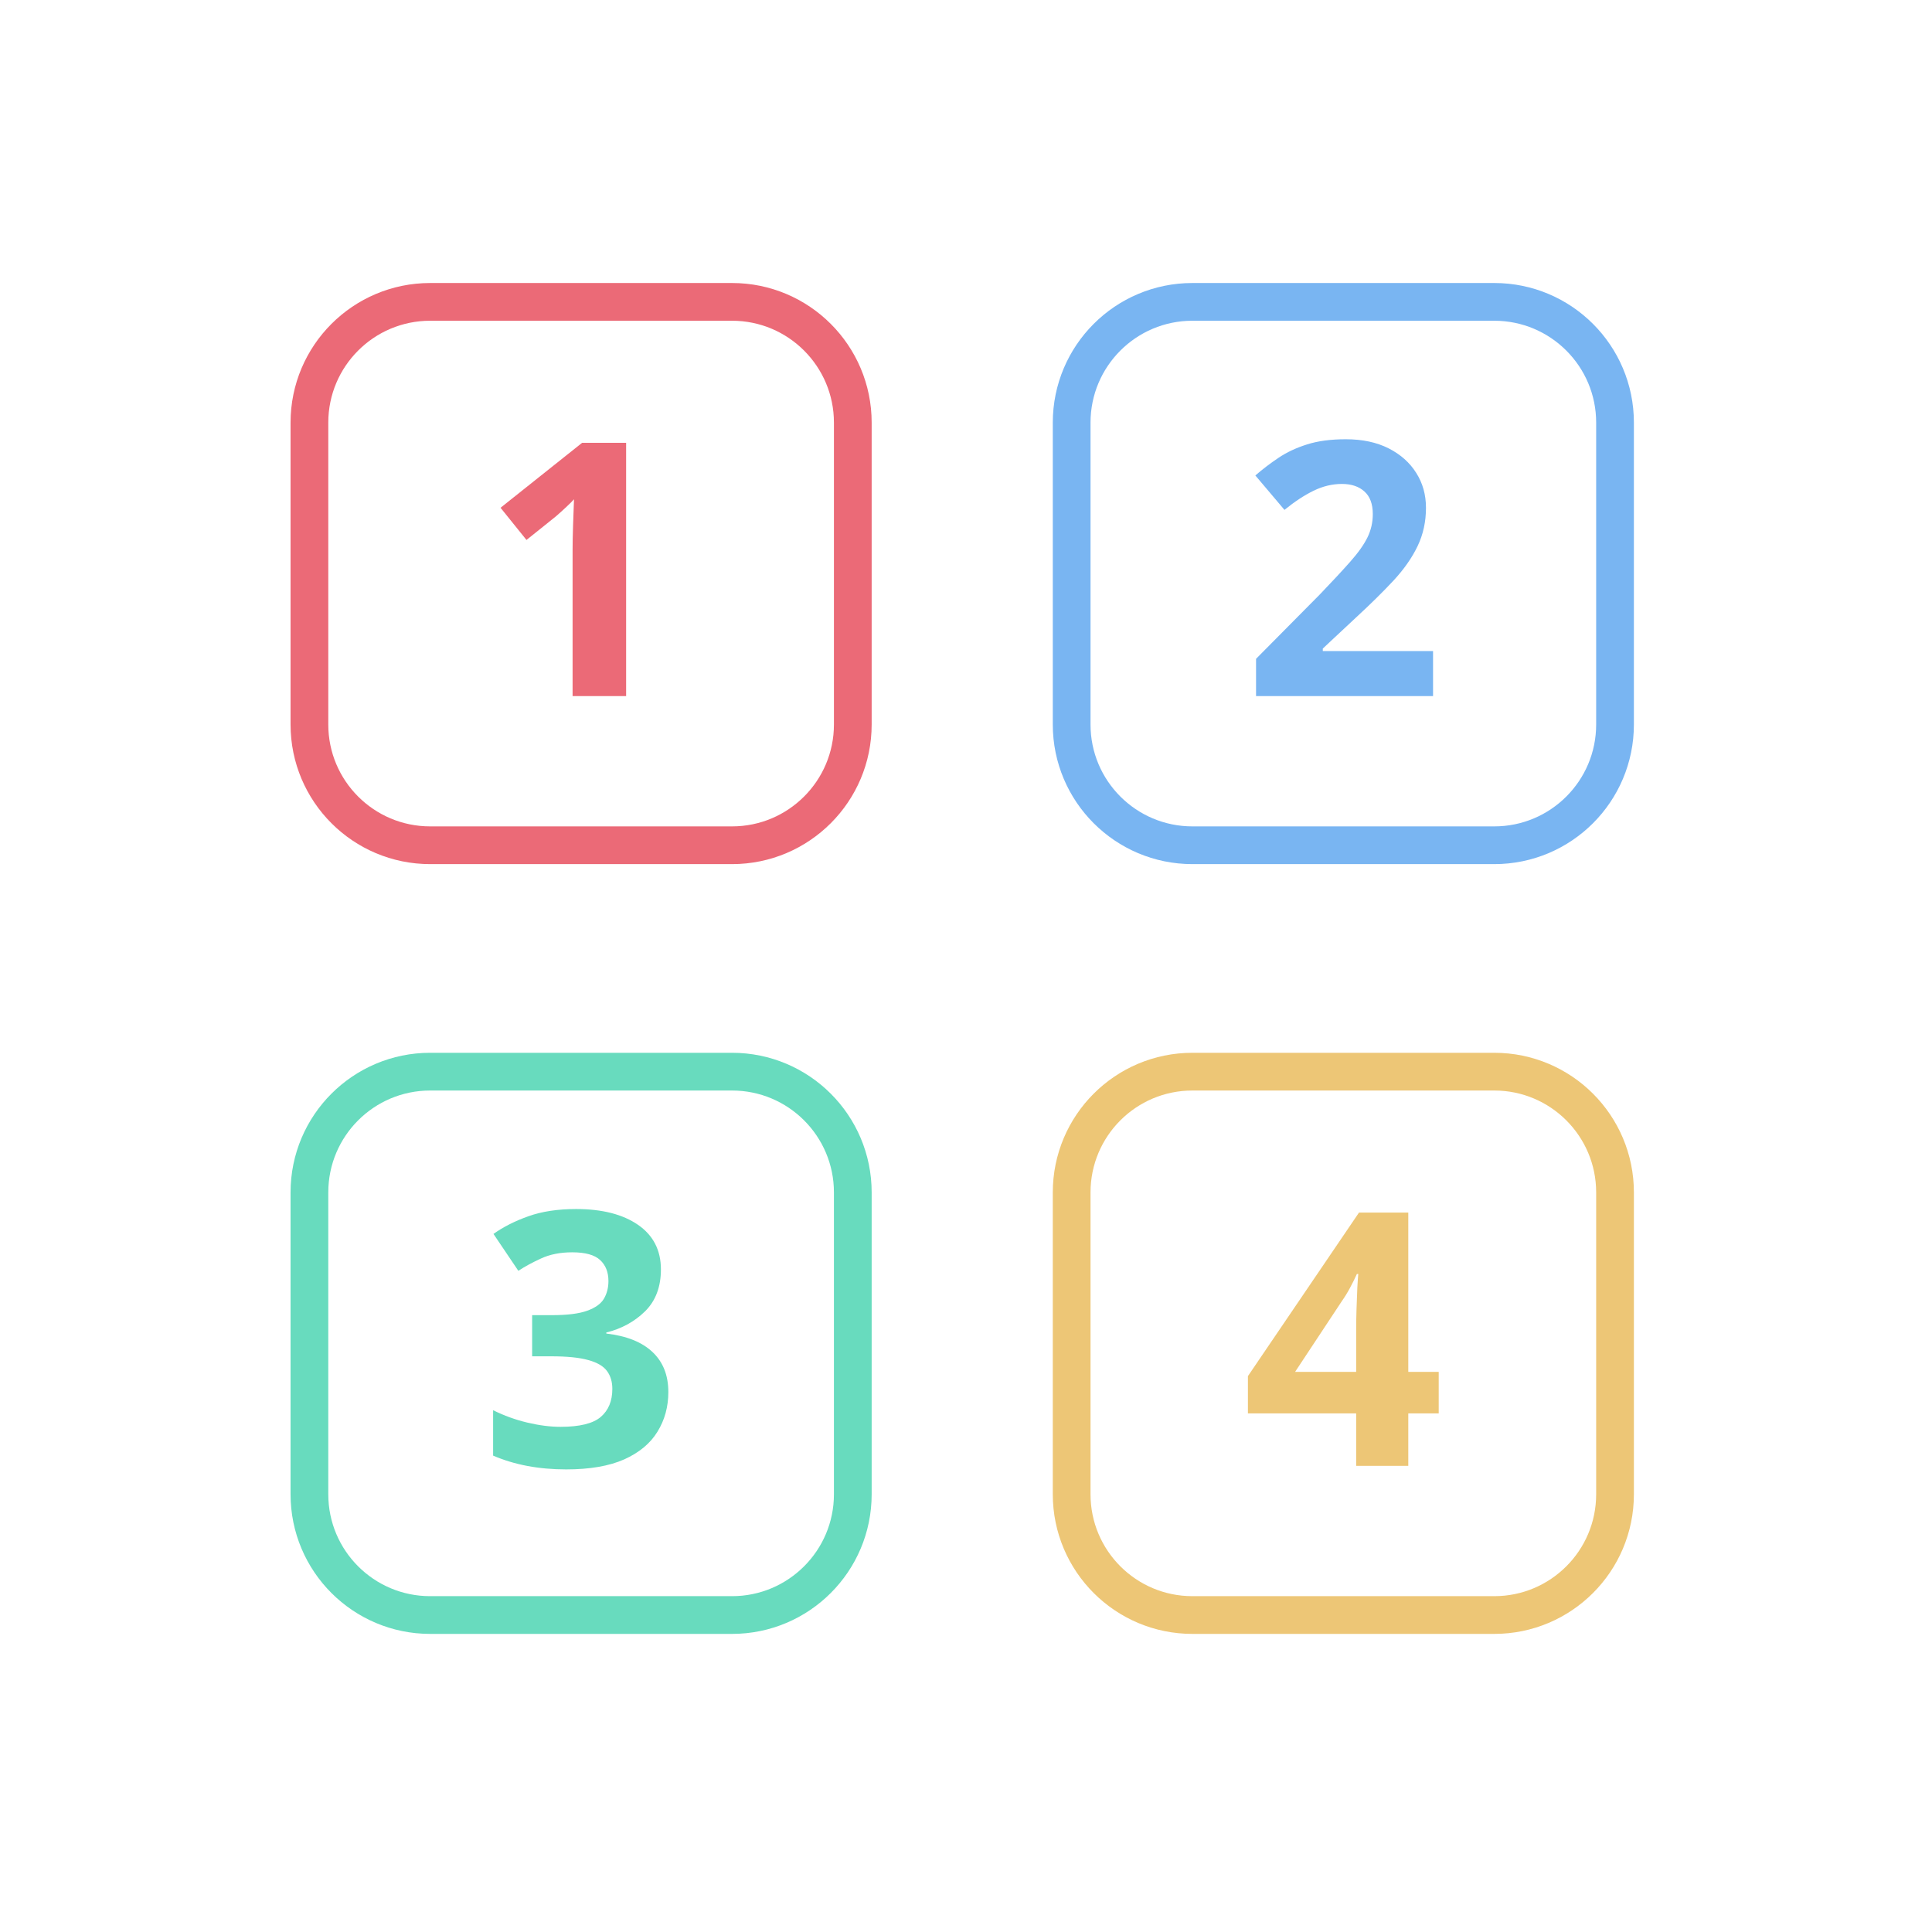
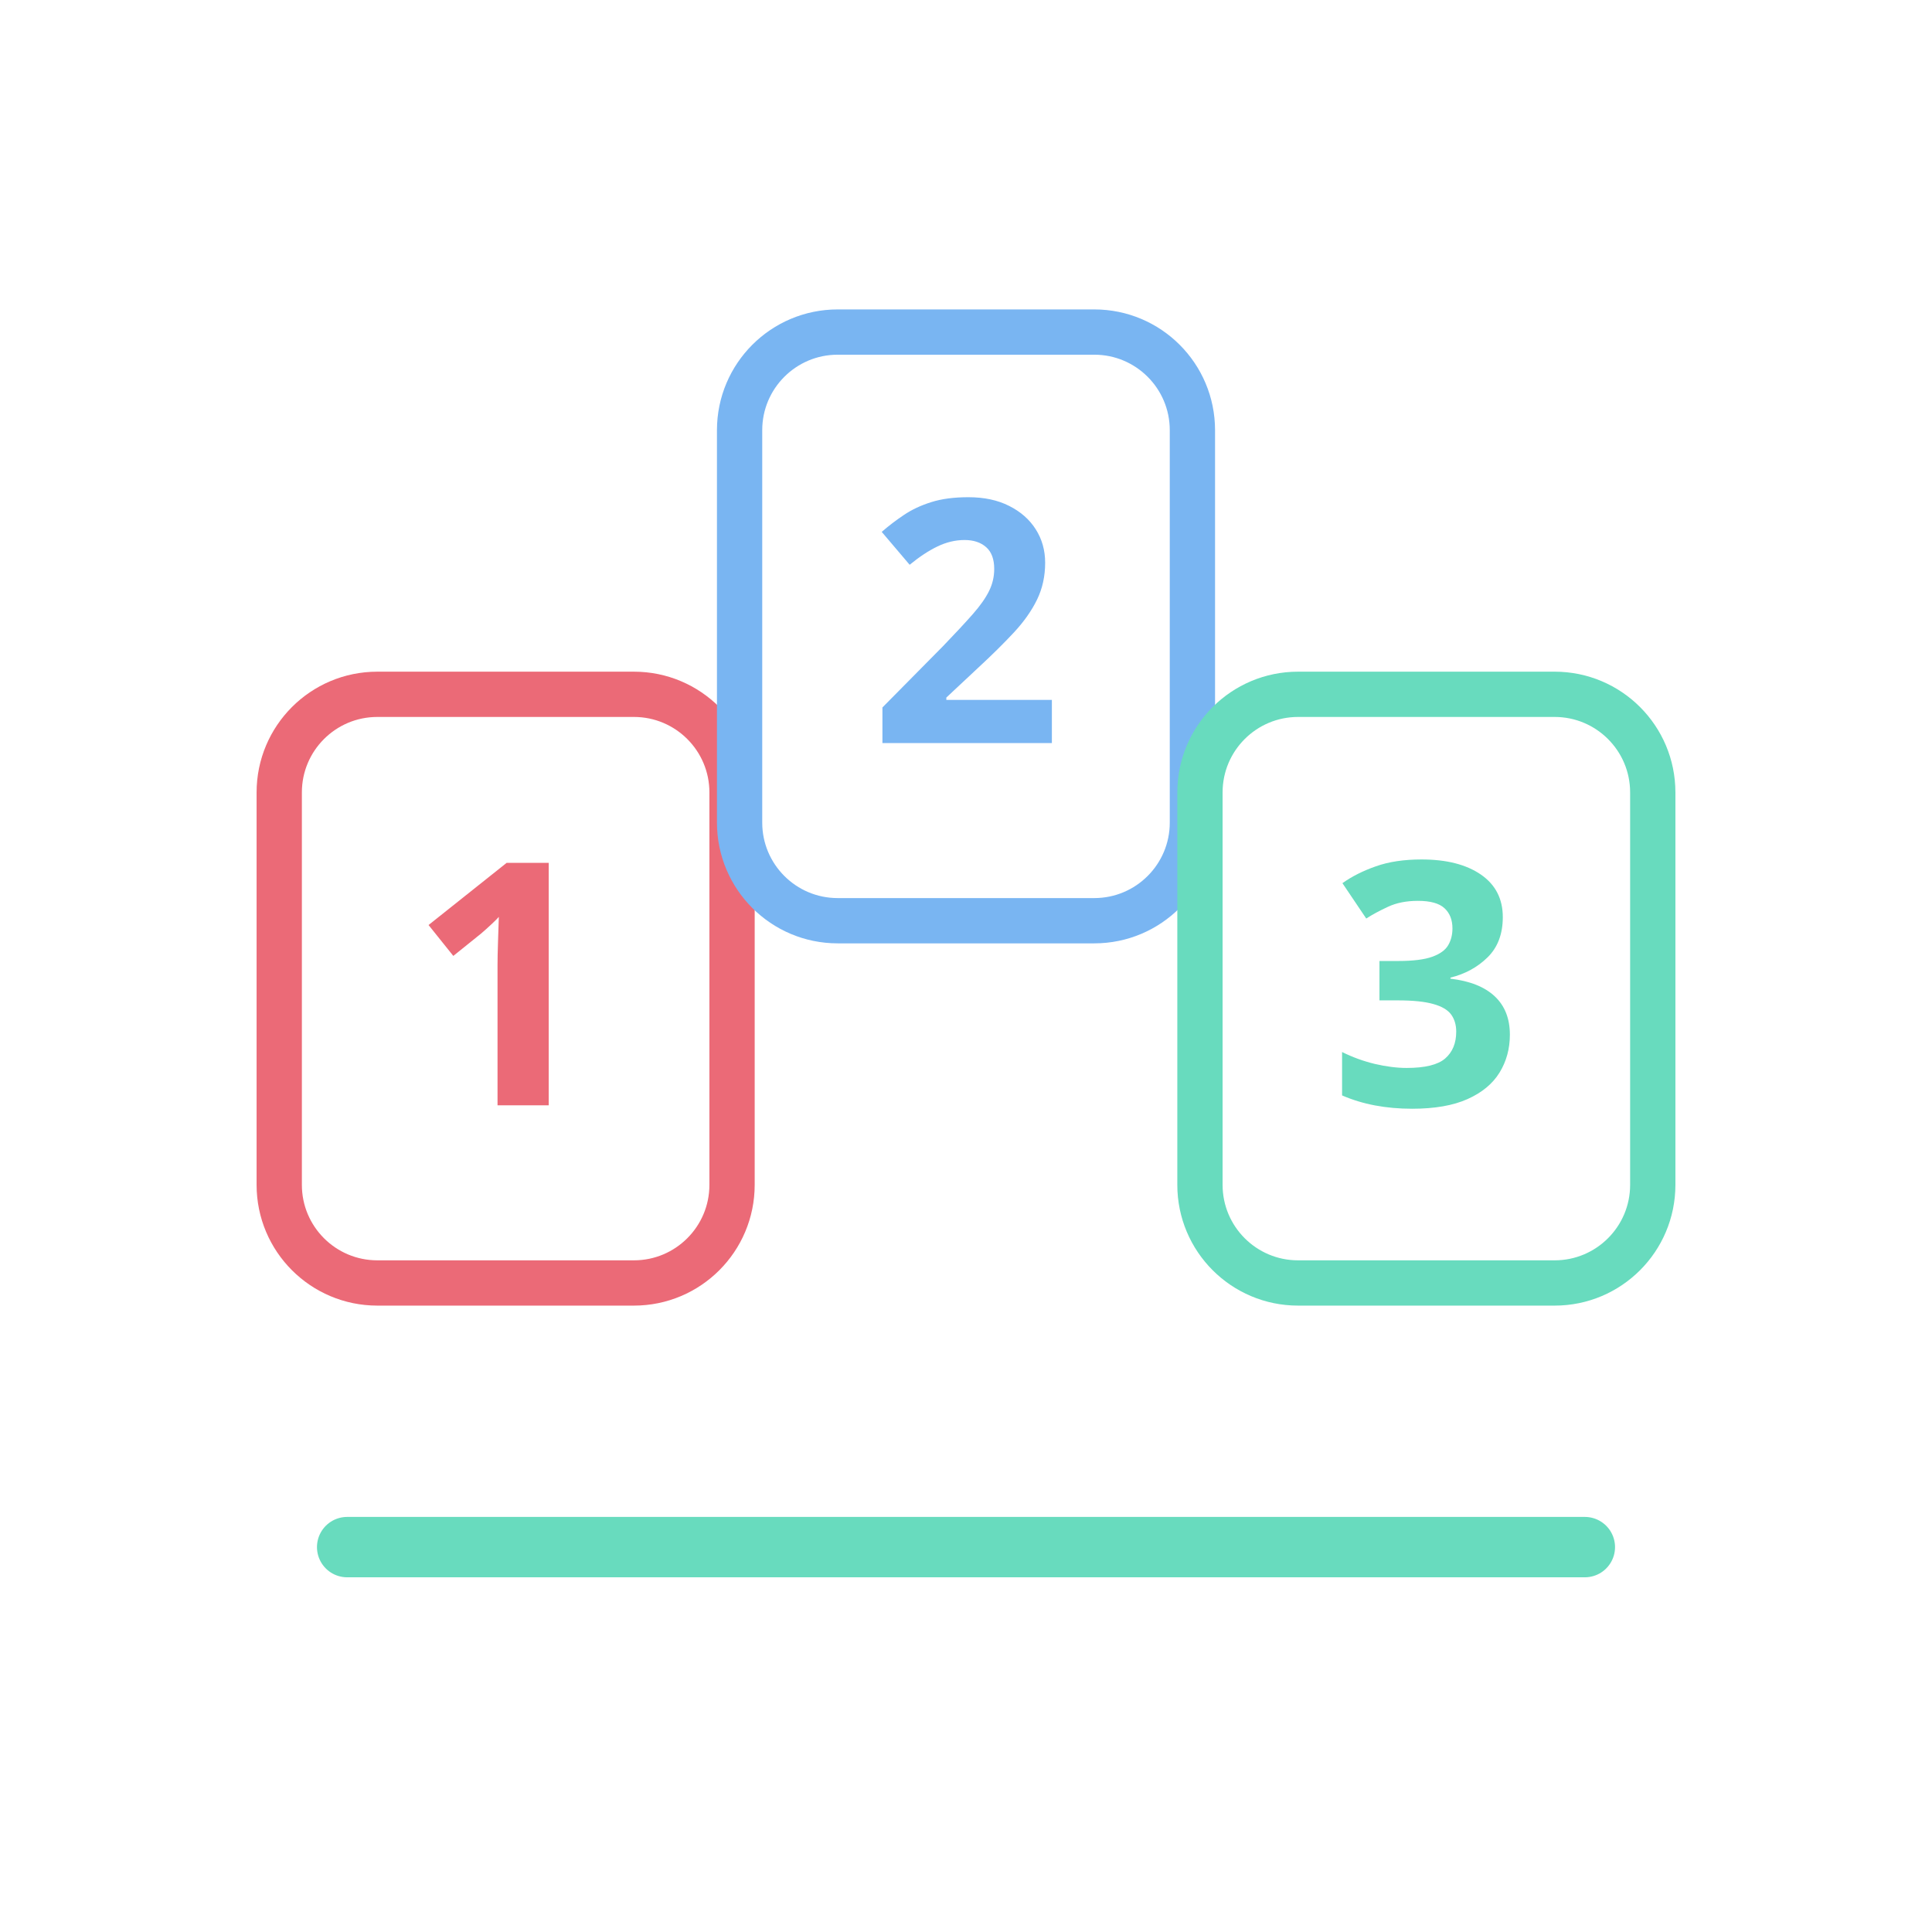
<svg xmlns="http://www.w3.org/2000/svg" width="256" height="256" viewBox="0 0 256 256">
-   <rect x="41" y="40" width="72" height="72" rx="16" fill="none" stroke="#eb6a77" stroke-width="5" />
-   <text x="77" y="74" fill="#eb6a77" font-family="Segoe UI, sans-serif" font-weight="700" font-size="47" dominant-baseline="central" text-anchor="middle">1</text>
-   <rect x="142" y="40" width="72" height="72" rx="16" fill="none" stroke="#79b5f2" stroke-width="5" />
-   <text x="178" y="74" fill="#79b5f2" font-family="Segoe UI, sans-serif" font-weight="700" font-size="47" dominant-baseline="central" text-anchor="middle">2</text>
-   <rect x="41" y="142" width="72" height="72" rx="16" fill="none" stroke="#68dbbe" stroke-width="5" />
-   <text x="77" y="176" fill="#68dbbe" font-family="Segoe UI, sans-serif" font-weight="700" font-size="47" dominant-baseline="central" text-anchor="middle">3</text>
-   <rect x="142" y="142" width="72" height="72" rx="16" fill="none" stroke="#edc676" stroke-width="5" />
-   <text x="178" y="176" fill="#edc676" font-family="Segoe UI, sans-serif" font-weight="700" font-size="47" dominant-baseline="central" text-anchor="middle">4</text>
+   <rect x="37" y="92" width="60" height="78" rx="13" fill="none" stroke="#eb6a77" stroke-width="6" />
+   <text x="67" y="129" fill="#eb6a77" font-family="Segoe UI, sans-serif" font-weight="700" font-size="45" dominant-baseline="central" text-anchor="middle">1</text>
+   <rect x="98" y="44" width="60" height="78" rx="13" fill="none" stroke="#79b5f2" stroke-width="6" />
+   <text x="128" y="81" fill="#79b5f2" font-family="Segoe UI, sans-serif" font-weight="700" font-size="45" dominant-baseline="central" text-anchor="middle">2</text>
+   <rect x="159" y="92" width="60" height="78" rx="13" fill="none" stroke="#68dbbe" stroke-width="6" />
+   <text x="189" y="129" fill="#68dbbe" font-family="Segoe UI, sans-serif" font-weight="700" font-size="45" dominant-baseline="central" text-anchor="middle">3</text>
+   <polyline points="46,205 210,205" fill="none" stroke="#68dbbe" stroke-width="8" stroke-linecap="round" stroke-linejoin="round" />
</svg>
